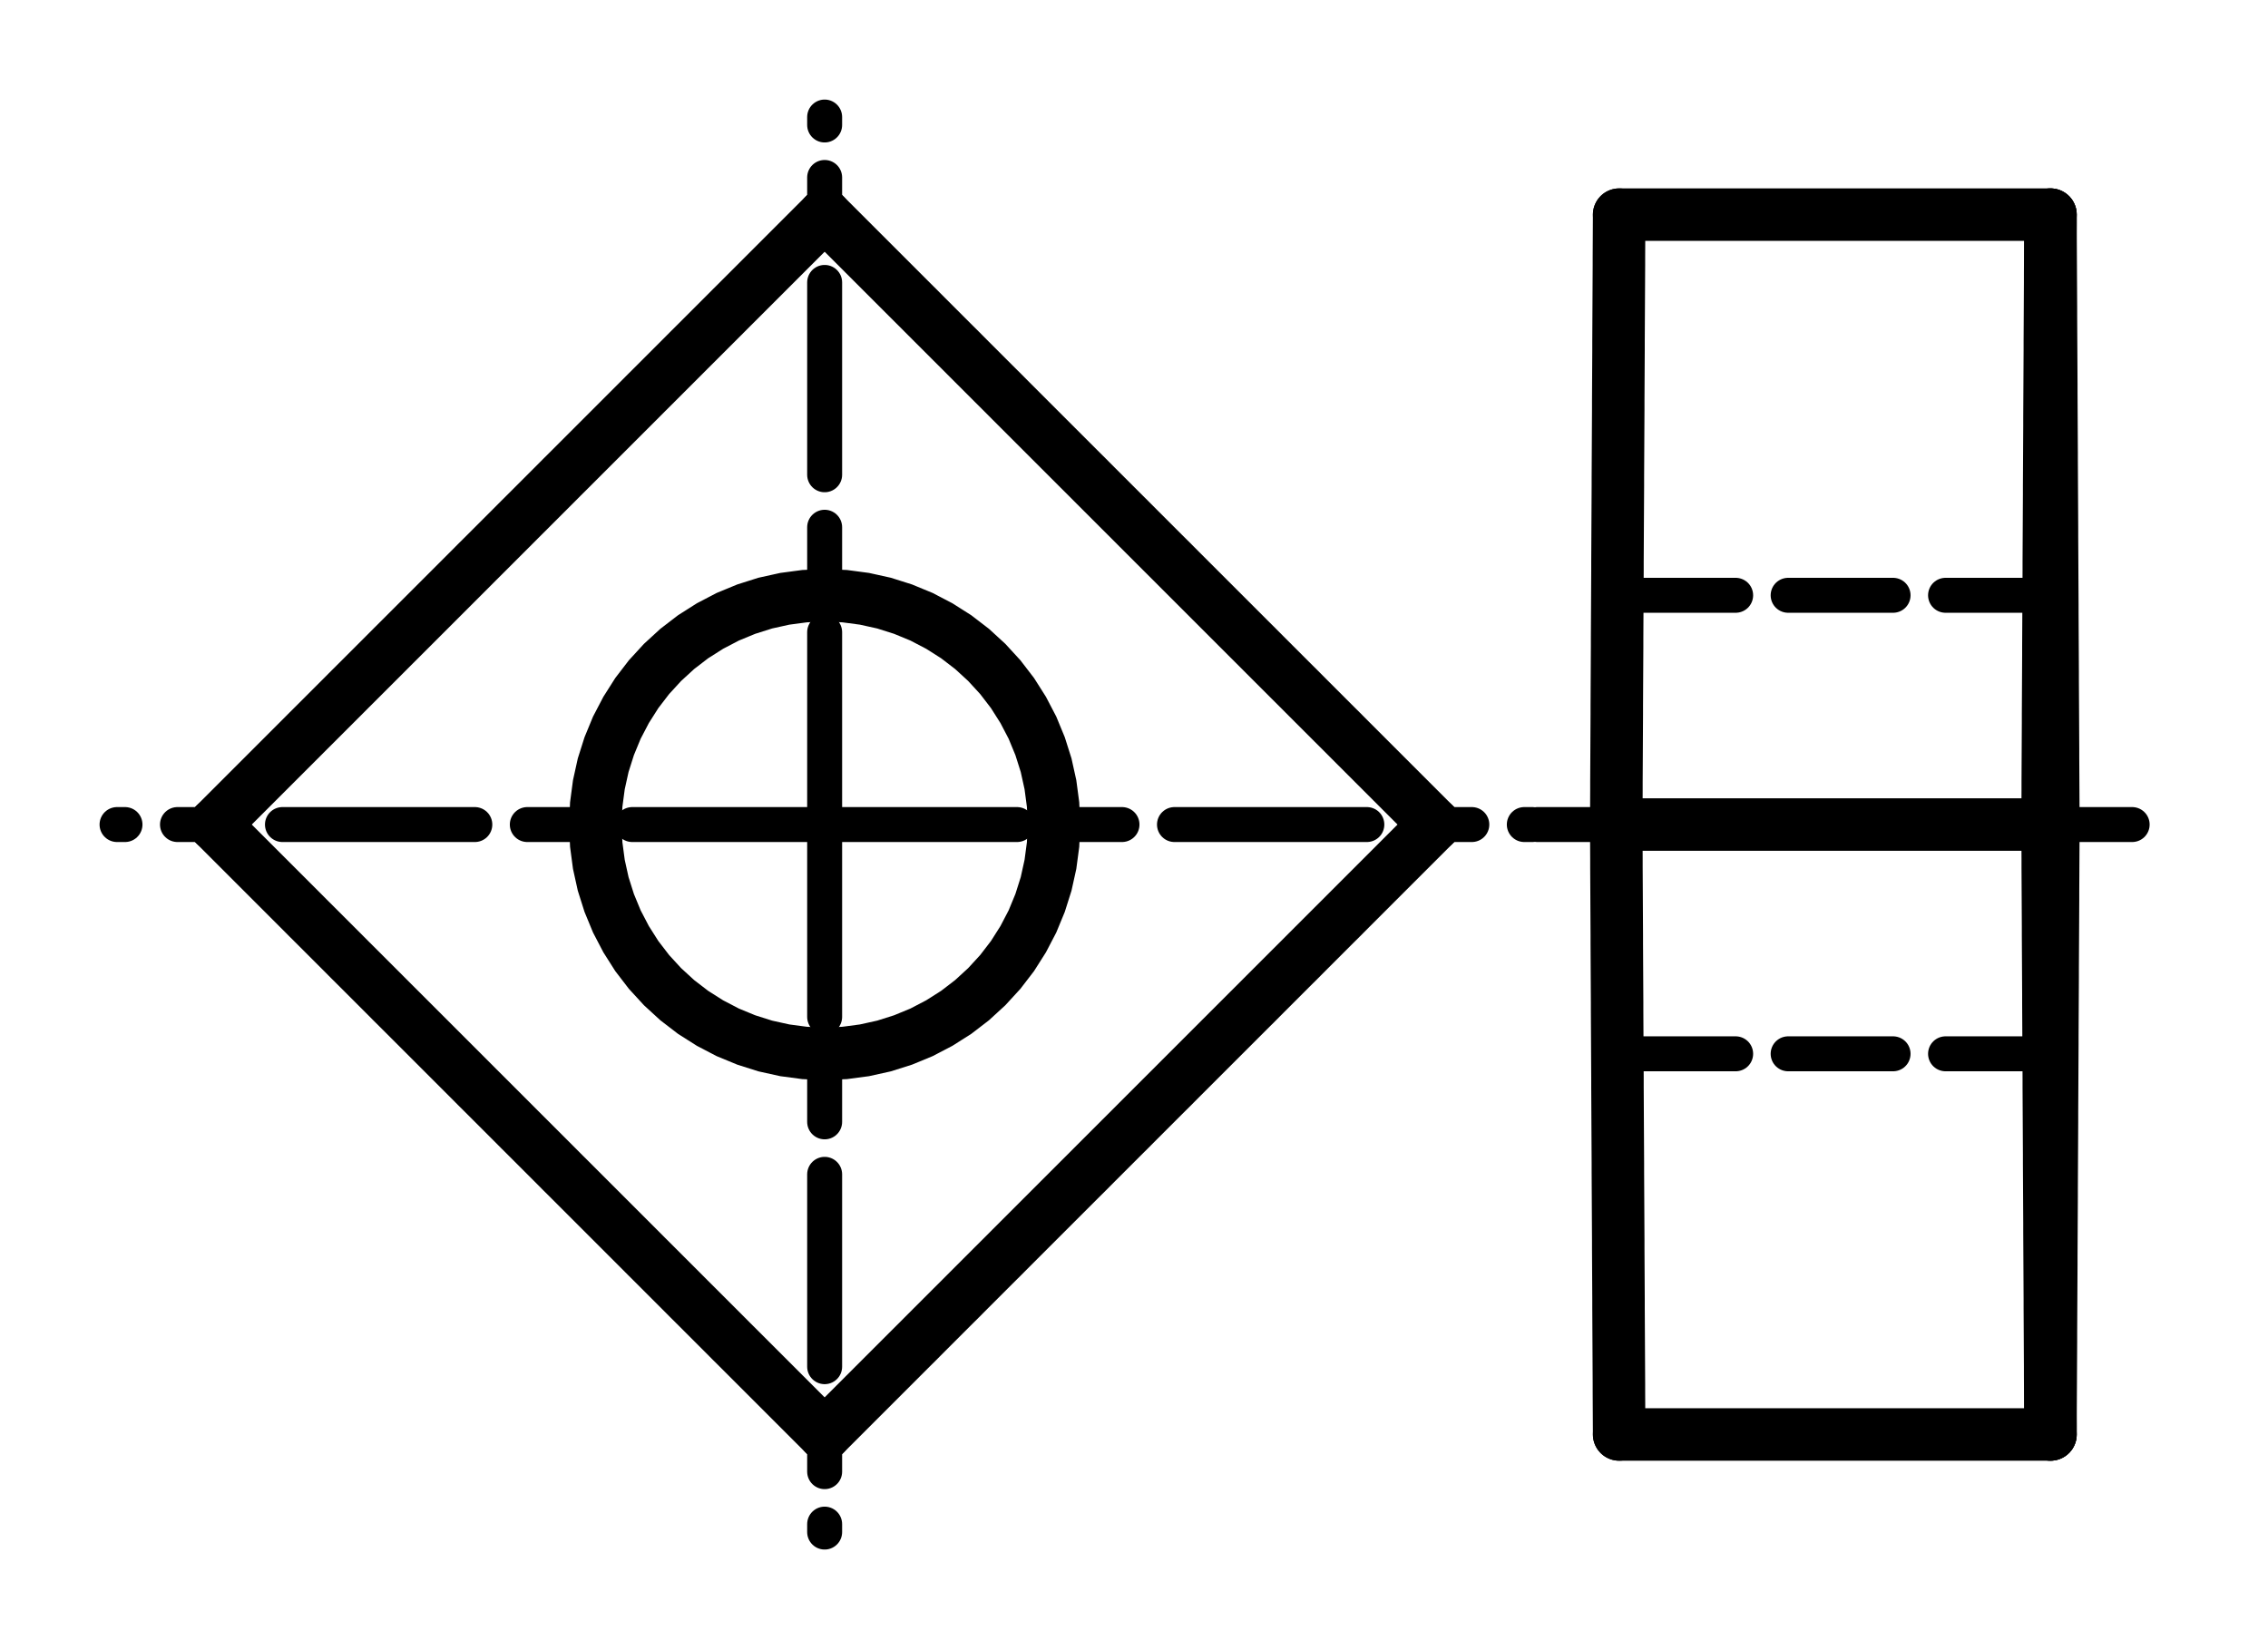
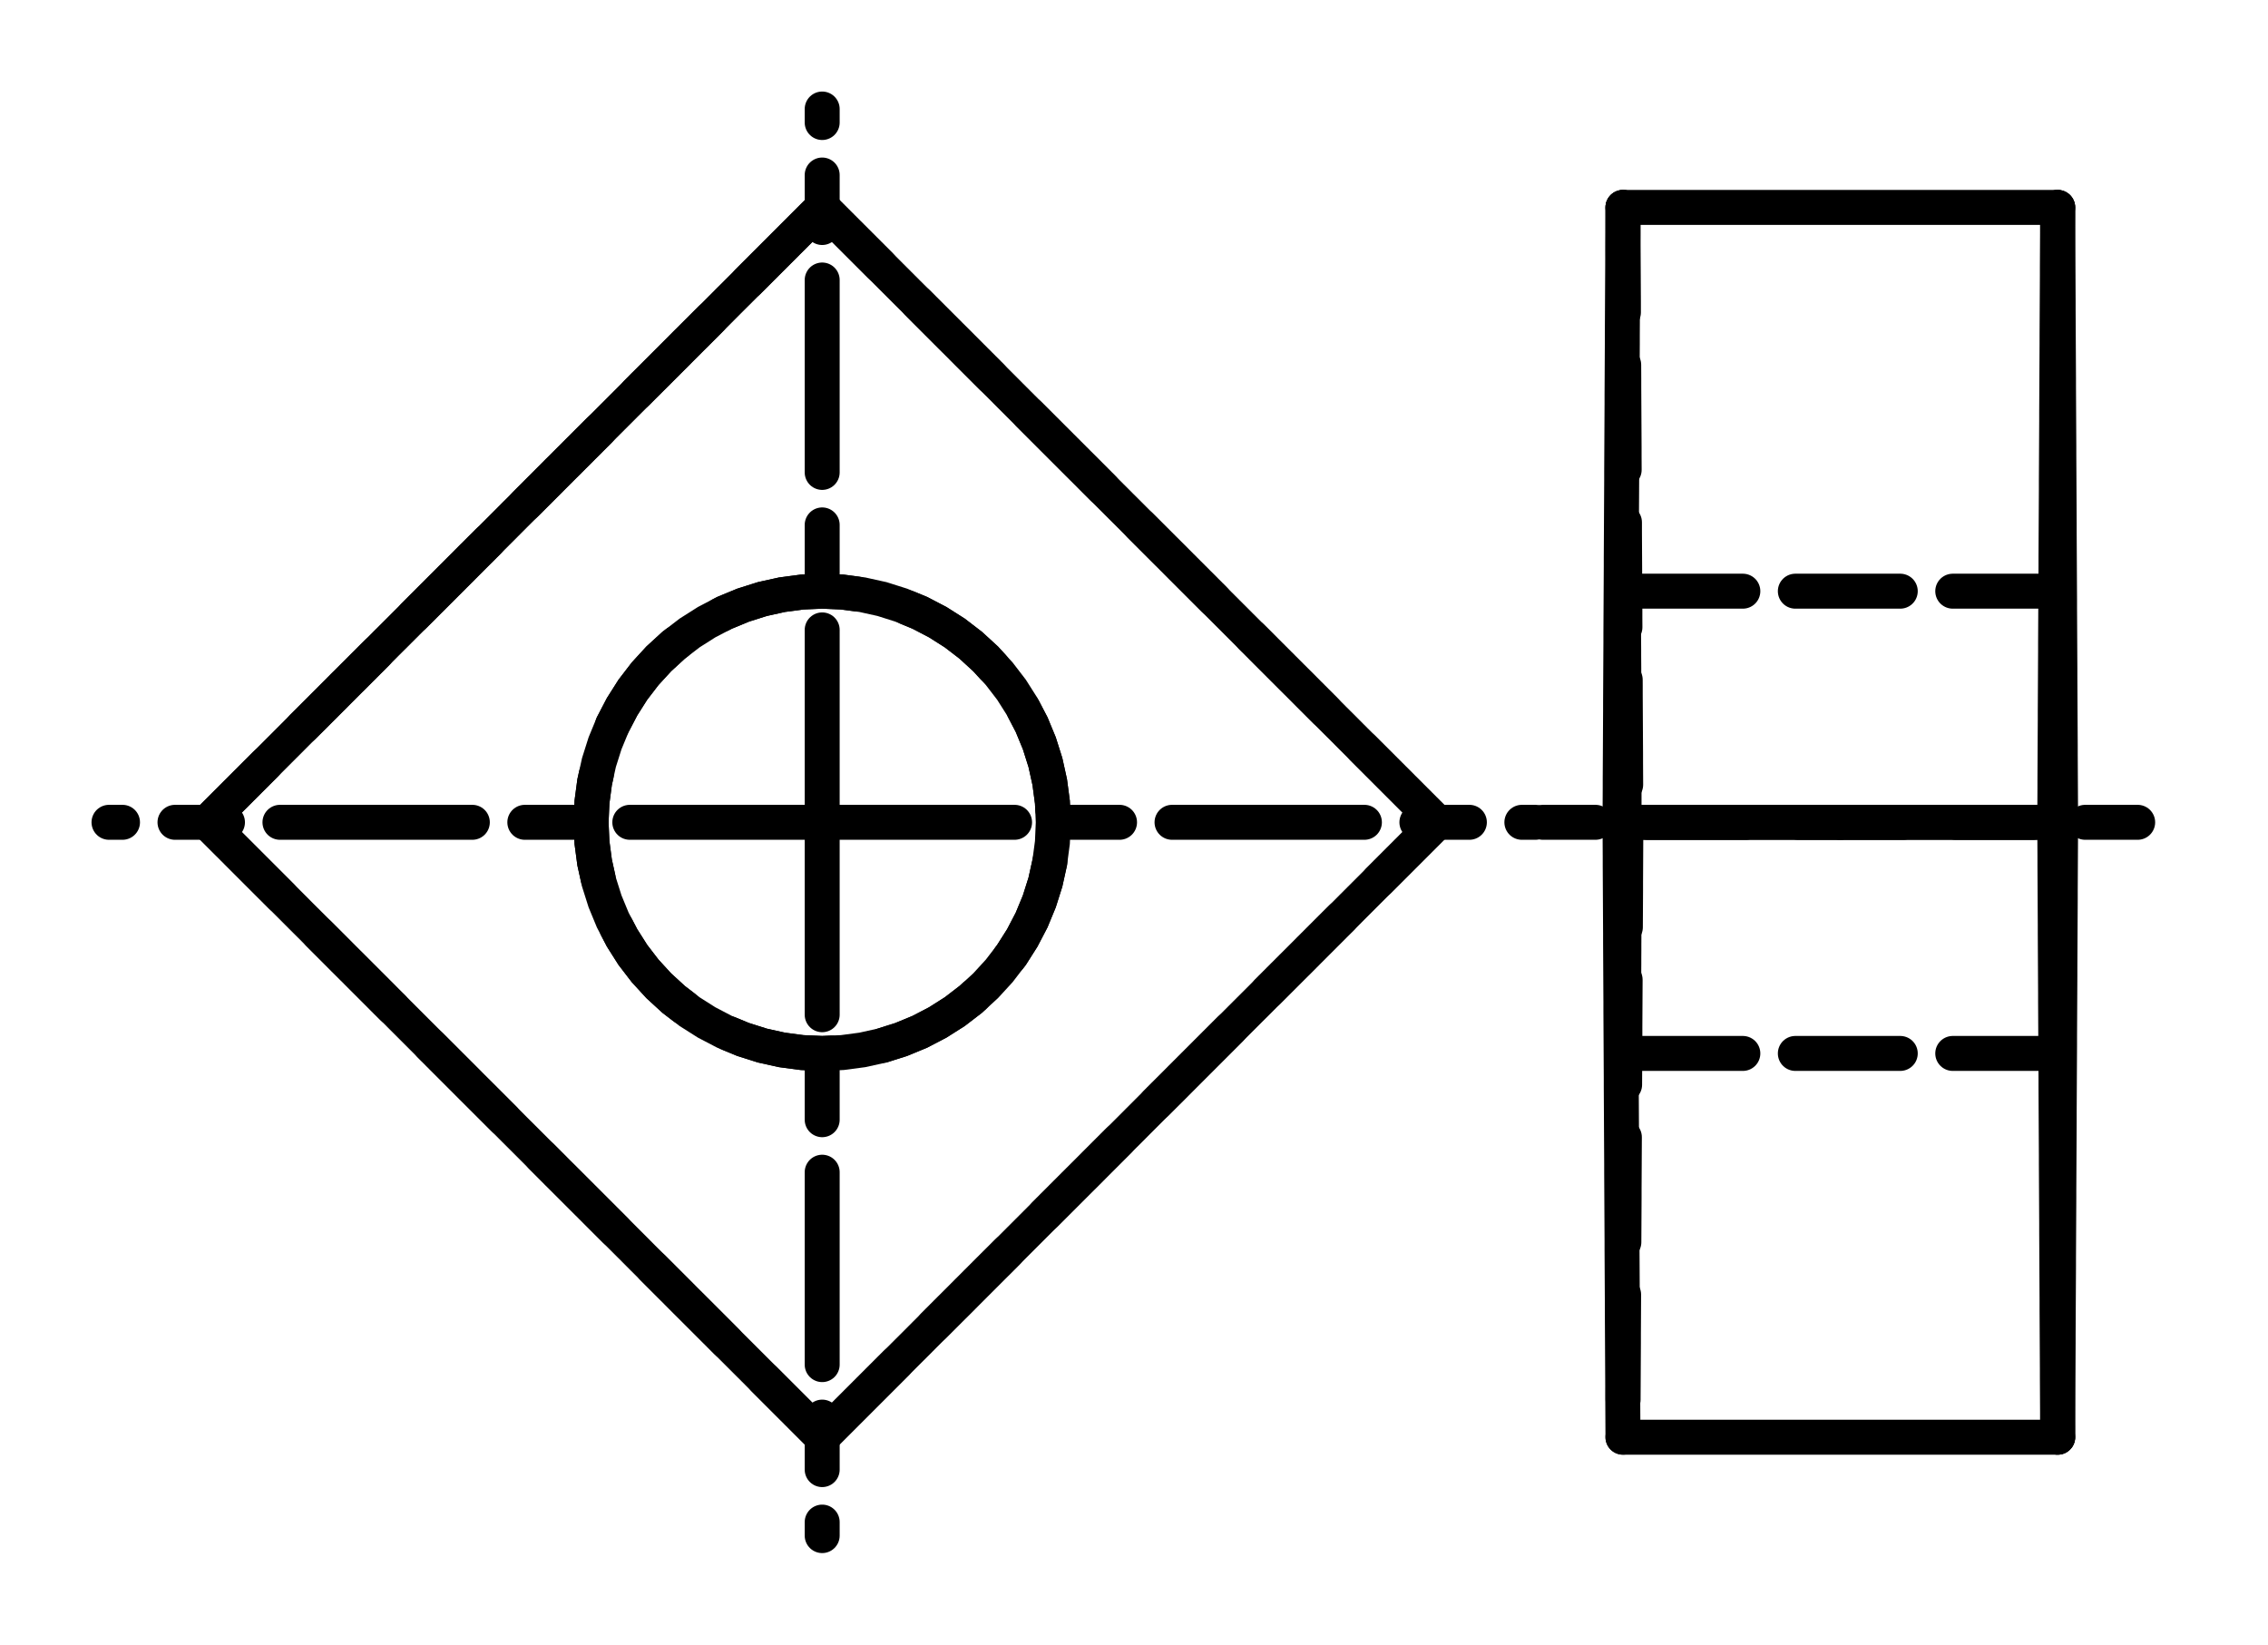
- <svg xmlns="http://www.w3.org/2000/svg" width="49.953mm" height="36.326mm" viewBox="-18.163 -18.163 49.953 36.326" version="1.1">
+ <svg xmlns="http://www.w3.org/2000/svg" width="49.562mm" height="35.934mm" viewBox="-17.967 -17.967 49.562 35.934" version="1.1">
  <g transform="scale(1,-1)" stroke-linecap="round">
-     <g fill="none" stroke="rgb(0,0,0)" stroke-width="1.156" id="Visible">
+     <g fill="none" stroke="rgb(0,0,0)" stroke-width="0.764" id="Visible">
      <path d="M 0.0,13.435 L -0.187,13.248 L -0.373,13.062 L -0.56,12.875 L -0.746,12.689 L -0.933,12.502 L -1.12,12.315 L -1.306,12.129 L -1.493,11.942 L -1.679,11.756 L -1.866,11.569 L -2.053,11.383 L -2.239,11.196 L -2.426,11.009 L -2.612,10.823 L -2.799,10.636 L -2.986,10.45 L -3.172,10.263 L -3.359,10.076 L -3.545,9.89 L -3.732,9.703 L -3.919,9.517 L -4.105,9.33 L -4.292,9.143 L -4.478,8.957 L -4.665,8.77 L -4.851,8.584 L -5.038,8.397 L -5.225,8.21 L -5.411,8.024 L -5.598,7.837 L -5.785,7.651 L -5.971,7.464 L -6.158,7.277 L -6.344,7.091 L -6.531,6.904 L -6.718,6.718 L -6.904,6.531 L -7.091,6.344 L -7.277,6.158 L -7.464,5.971 L -7.651,5.785 L -7.837,5.598 L -8.024,5.411 L -8.21,5.225 L -8.397,5.038 L -8.584,4.851 L -8.77,4.665 L -8.957,4.478 L -9.143,4.292 L -9.33,4.105 L -9.517,3.919 L -9.703,3.732 L -9.89,3.545 L -10.076,3.359 L -10.263,3.172 L -10.45,2.986 L -10.636,2.799 L -10.823,2.612 L -11.009,2.426 L -11.196,2.239 L -11.383,2.053 L -11.569,1.866 L -11.756,1.679 L -11.942,1.493 L -12.129,1.306 L -12.315,1.12 L -12.502,0.933 L -12.689,0.746 L -12.875,0.56 L -13.062,0.373 L -13.248,0.187 L -13.435,-0.0" />
      <path d="M 13.435,0.0 L 13.248,0.187 L 13.062,0.373 L 12.875,0.56 L 12.689,0.746 L 12.502,0.933 L 12.315,1.12 L 12.129,1.306 L 11.942,1.493 L 11.756,1.679 L 11.569,1.866 L 11.383,2.053 L 11.196,2.239 L 11.009,2.426 L 10.823,2.612 L 10.636,2.799 L 10.45,2.986 L 10.263,3.172 L 10.076,3.359 L 9.89,3.545 L 9.703,3.732 L 9.517,3.919 L 9.33,4.105 L 9.143,4.292 L 8.957,4.478 L 8.77,4.665 L 8.584,4.851 L 8.397,5.038 L 8.21,5.225 L 8.024,5.411 L 7.837,5.598 L 7.651,5.785 L 7.464,5.971 L 7.277,6.158 L 7.091,6.344 L 6.904,6.531 L 6.718,6.718 L 6.531,6.904 L 6.344,7.091 L 6.158,7.277 L 5.971,7.464 L 5.785,7.651 L 5.598,7.837 L 5.411,8.024 L 5.225,8.21 L 5.038,8.397 L 4.851,8.584 L 4.665,8.77 L 4.478,8.957 L 4.292,9.143 L 4.105,9.33 L 3.919,9.517 L 3.732,9.703 L 3.545,9.89 L 3.359,10.076 L 3.172,10.263 L 2.986,10.45 L 2.799,10.636 L 2.612,10.823 L 2.426,11.009 L 2.239,11.196 L 2.053,11.383 L 1.866,11.569 L 1.679,11.756 L 1.493,11.942 L 1.306,12.129 L 1.12,12.315 L 0.933,12.502 L 0.746,12.689 L 0.56,12.875 L 0.373,13.062 L 0.187,13.248 L -0.0,13.435" />
      <path d="M -13.435,0.0 L -13.248,-0.187 L -13.062,-0.373 L -12.875,-0.56 L -12.689,-0.746 L -12.502,-0.933 L -12.315,-1.12 L -12.129,-1.306 L -11.942,-1.493 L -11.756,-1.679 L -11.569,-1.866 L -11.383,-2.053 L -11.196,-2.239 L -11.009,-2.426 L -10.823,-2.612 L -10.636,-2.799 L -10.45,-2.986 L -10.263,-3.172 L -10.076,-3.359 L -9.89,-3.545 L -9.703,-3.732 L -9.517,-3.919 L -9.33,-4.105 L -9.143,-4.292 L -8.957,-4.478 L -8.77,-4.665 L -8.584,-4.851 L -8.397,-5.038 L -8.21,-5.225 L -8.024,-5.411 L -7.837,-5.598 L -7.651,-5.785 L -7.464,-5.971 L -7.277,-6.158 L -7.091,-6.344 L -6.904,-6.531 L -6.718,-6.718 L -6.531,-6.904 L -6.344,-7.091 L -6.158,-7.277 L -5.971,-7.464 L -5.785,-7.651 L -5.598,-7.837 L -5.411,-8.024 L -5.225,-8.21 L -5.038,-8.397 L -4.851,-8.584 L -4.665,-8.77 L -4.478,-8.957 L -4.292,-9.143 L -4.105,-9.33 L -3.919,-9.517 L -3.732,-9.703 L -3.545,-9.89 L -3.359,-10.076 L -3.172,-10.263 L -2.986,-10.45 L -2.799,-10.636 L -2.612,-10.823 L -2.426,-11.009 L -2.239,-11.196 L -2.053,-11.383 L -1.866,-11.569 L -1.679,-11.756 L -1.493,-11.942 L -1.306,-12.129 L -1.12,-12.315 L -0.933,-12.502 L -0.746,-12.689 L -0.56,-12.875 L -0.373,-13.062 L -0.187,-13.248 L 0.0,-13.435" />
      <path d="M 0.0,-13.435 L 0.187,-13.248 L 0.373,-13.062 L 0.56,-12.875 L 0.746,-12.689 L 0.933,-12.502 L 1.12,-12.315 L 1.306,-12.129 L 1.493,-11.942 L 1.679,-11.756 L 1.866,-11.569 L 2.053,-11.383 L 2.239,-11.196 L 2.426,-11.009 L 2.612,-10.823 L 2.799,-10.636 L 2.986,-10.45 L 3.172,-10.263 L 3.359,-10.076 L 3.545,-9.89 L 3.732,-9.703 L 3.919,-9.517 L 4.105,-9.33 L 4.292,-9.143 L 4.478,-8.957 L 4.665,-8.77 L 4.851,-8.584 L 5.038,-8.397 L 5.225,-8.21 L 5.411,-8.024 L 5.598,-7.837 L 5.785,-7.651 L 5.971,-7.464 L 6.158,-7.277 L 6.344,-7.091 L 6.531,-6.904 L 6.718,-6.718 L 6.904,-6.531 L 7.091,-6.344 L 7.277,-6.158 L 7.464,-5.971 L 7.651,-5.785 L 7.837,-5.598 L 8.024,-5.411 L 8.21,-5.225 L 8.397,-5.038 L 8.584,-4.851 L 8.77,-4.665 L 8.957,-4.478 L 9.143,-4.292 L 9.33,-4.105 L 9.517,-3.919 L 9.703,-3.732 L 9.89,-3.545 L 10.076,-3.359 L 10.263,-3.172 L 10.45,-2.986 L 10.636,-2.799 L 10.823,-2.612 L 11.009,-2.426 L 11.196,-2.239 L 11.383,-2.053 L 11.569,-1.866 L 11.756,-1.679 L 11.942,-1.493 L 12.129,-1.306 L 12.315,-1.12 L 12.502,-0.933 L 12.689,-0.746 L 12.875,-0.56 L 13.062,-0.373 L 13.248,-0.187 L 13.435,0.0" />
      <path d="M 0.0,5.05 L -0.44,5.031 L -0.877,4.973 L -1.307,4.878 L -1.727,4.745 L -2.134,4.577 L -2.525,4.373 L -2.897,4.137 L -3.246,3.869 L -3.571,3.571 L -3.869,3.246 L -4.137,2.897 L -4.373,2.525 L -4.577,2.134 L -4.745,1.727 L -4.878,1.307 L -4.973,0.877 L -5.031,0.44 L -5.05,-0.0 L -5.031,-0.44 L -4.973,-0.877 L -4.878,-1.307 L -4.745,-1.727 L -4.577,-2.134 L -4.373,-2.525 L -4.137,-2.897 L -3.869,-3.246 L -3.571,-3.571 L -3.246,-3.869 L -2.897,-4.137 L -2.525,-4.373 L -2.134,-4.577 L -1.727,-4.745 L -1.307,-4.878 L -0.877,-4.973 L -0.44,-5.031 L 0.0,-5.05 L 0.44,-5.031 L 0.877,-4.973 L 1.307,-4.878 L 1.727,-4.745 L 2.134,-4.577 L 2.525,-4.373 L 2.897,-4.137 L 3.246,-3.869 L 3.571,-3.571 L 3.869,-3.246 L 4.137,-2.897 L 4.373,-2.525 L 4.577,-2.134 L 4.745,-1.727 L 4.878,-1.307 L 4.973,-0.877 L 5.031,-0.44 L 5.05,0.0 L 5.031,0.44 L 4.973,0.877 L 4.878,1.307 L 4.745,1.727 L 4.577,2.134 L 4.373,2.525 L 4.137,2.897 L 3.869,3.246 L 3.571,3.571 L 3.246,3.869 L 2.897,4.137 L 2.525,4.373 L 2.134,4.577 L 1.727,4.745 L 1.307,4.878 L 0.877,4.973 L 0.44,5.031 L -0.0,5.05" />
      <path d="M 26.999,13.435 L 26.867,13.435 L 26.735,13.435 L 26.603,13.435 L 26.471,13.435 L 26.339,13.435 L 26.207,13.435 L 26.075,13.435 L 25.943,13.435 L 25.811,13.435 L 25.679,13.435 L 25.547,13.435 L 25.415,13.435 L 25.284,13.435 L 25.151,13.435 L 25.02,13.435 L 24.888,13.435 L 24.756,13.435 L 24.624,13.435 L 24.492,13.435 L 24.36,13.435 L 24.228,13.435 L 24.096,13.435 L 23.964,13.435 L 23.832,13.435 L 23.7,13.435 L 23.568,13.435 L 23.436,13.435 L 23.304,13.435 L 23.172,13.435 L 23.04,13.435 L 22.909,13.435 L 22.777,13.435 L 22.645,13.435 L 22.513,13.435 L 22.381,13.435 L 22.249,13.435 L 22.117,13.435 L 21.985,13.435 L 21.853,13.435 L 21.721,13.435 L 21.589,13.435 L 21.457,13.435 L 21.325,13.435 L 21.193,13.435 L 21.061,13.435 L 20.929,13.435 L 20.797,13.435 L 20.666,13.435 L 20.534,13.435 L 20.402,13.435 L 20.27,13.435 L 20.138,13.435 L 20.006,13.435 L 19.874,13.435 L 19.742,13.435 L 19.61,13.435 L 19.478,13.435 L 19.346,13.435 L 19.214,13.435 L 19.082,13.435 L 18.95,13.435 L 18.818,13.435 L 18.686,13.435 L 18.554,13.435 L 18.422,13.435 L 18.291,13.435 L 18.159,13.435 L 18.027,13.435 L 17.895,13.435 L 17.763,13.435 L 17.631,13.435 L 17.499,13.435" />
      <path d="M 26.999,13.435 L 27,13.248 L 27,13.062 L 27.001,12.875 L 27.002,12.689 L 27.003,12.502 L 27.004,12.315 L 27.005,12.129 L 27.006,11.942 L 27.007,11.756 L 27.008,11.569 L 27.009,11.383 L 27.009,11.196 L 27.01,11.009 L 27.011,10.823 L 27.012,10.636 L 27.013,10.45 L 27.014,10.263 L 27.015,10.076 L 27.016,9.89 L 27.017,9.703 L 27.017,9.517 L 27.018,9.33 L 27.019,9.143 L 27.02,8.957 L 27.021,8.77 L 27.022,8.584 L 27.023,8.397 L 27.024,8.21 L 27.024,8.024 L 27.025,7.837 L 27.026,7.651 L 27.027,7.464 L 27.028,7.277 L 27.029,7.091 L 27.03,6.904 L 27.031,6.718 L 27.032,6.531 L 27.032,6.344 L 27.033,6.158 L 27.034,5.971 L 27.035,5.785 L 27.036,5.598 L 27.037,5.411 L 27.038,5.225 L 27.039,5.038 L 27.04,4.851 L 27.04,4.665 L 27.041,4.478 L 27.042,4.292 L 27.043,4.105 L 27.044,3.919 L 27.045,3.732 L 27.046,3.545 L 27.047,3.359 L 27.047,3.172 L 27.048,2.986 L 27.049,2.799 L 27.05,2.612 L 27.051,2.426 L 27.052,2.239 L 27.053,2.053 L 27.054,1.866 L 27.055,1.679 L 27.055,1.493 L 27.056,1.306 L 27.057,1.12 L 27.058,0.933 L 27.059,0.746 L 27.06,0.56 L 27.061,0.373 L 27.062,0.187 L 27.063,0.0" />
      <path d="M 26.935,0.0 L 26.803,0.0 L 26.671,0.0 L 26.539,0.0 L 26.407,0.0 L 26.275,0.0 L 26.143,0.0 L 26.011,0.0 L 25.879,0.0 L 25.747,0.0 L 25.616,0.0 L 25.483,0.0 L 25.352,0.0 L 25.22,0.0 L 25.088,0.0 L 24.956,0.0 L 24.824,0.0 L 24.692,0.0 L 24.56,0.0 L 24.428,0.0 L 24.296,0.0 L 24.164,0.0 L 24.032,0.0 L 23.9,0.0 L 23.768,0.0 L 23.636,0.0 L 23.504,0.0 L 23.372,0.0 L 23.241,0.0 L 23.109,0.0 L 22.977,0.0 L 22.845,0.0 L 22.713,0.0 L 22.581,0.0 L 22.449,0.0 L 22.317,0.0 L 22.185,0.0 L 22.053,0.0 L 21.921,0.0 L 21.789,0.0 L 21.657,0.0 L 21.525,0.0 L 21.393,0.0 L 21.261,0.0 L 21.129,0.0 L 20.997,0.0 L 20.866,0.0 L 20.734,0.0 L 20.602,0.0 L 20.47,0.0 L 20.338,0.0 L 20.206,0.0 L 20.074,0.0 L 19.942,0.0 L 19.81,0.0 L 19.678,0.0 L 19.546,0.0 L 19.414,0.0 L 19.282,0.0 L 19.15,0.0 L 19.018,0.0 L 18.886,0.0 L 18.755,0.0 L 18.622,0.0 L 18.491,0.0 L 18.359,0.0 L 18.227,0.0 L 18.095,0.0 L 17.963,0.0 L 17.831,0.0 L 17.699,0.0 L 17.567,0.0 L 17.435,0.0" />
      <path d="M 26.935,0.0 L 26.936,0.187 L 26.937,0.373 L 26.938,0.56 L 26.939,0.746 L 26.939,0.933 L 26.94,1.12 L 26.941,1.306 L 26.942,1.493 L 26.943,1.679 L 26.944,1.866 L 26.945,2.053 L 26.946,2.239 L 26.946,2.426 L 26.947,2.612 L 26.948,2.799 L 26.949,2.986 L 26.95,3.172 L 26.951,3.359 L 26.952,3.545 L 26.953,3.732 L 26.953,3.919 L 26.954,4.105 L 26.955,4.292 L 26.956,4.478 L 26.957,4.665 L 26.958,4.851 L 26.959,5.038 L 26.96,5.225 L 26.961,5.411 L 26.962,5.598 L 26.962,5.785 L 26.963,5.971 L 26.964,6.158 L 26.965,6.344 L 26.966,6.531 L 26.967,6.718 L 26.968,6.904 L 26.969,7.091 L 26.97,7.277 L 26.97,7.464 L 26.971,7.651 L 26.972,7.837 L 26.973,8.024 L 26.974,8.21 L 26.975,8.397 L 26.976,8.584 L 26.977,8.77 L 26.977,8.957 L 26.978,9.143 L 26.979,9.33 L 26.98,9.517 L 26.981,9.703 L 26.982,9.89 L 26.983,10.076 L 26.984,10.263 L 26.985,10.45 L 26.985,10.636 L 26.986,10.823 L 26.987,11.009 L 26.988,11.196 L 26.989,11.383 L 26.99,11.569 L 26.991,11.756 L 26.992,11.942 L 26.992,12.129 L 26.993,12.315 L 26.994,12.502 L 26.995,12.689 L 26.996,12.875 L 26.997,13.062 L 26.998,13.248 L 26.999,13.435" />
      <path d="M 17.435,0.0 L 17.436,0.187 L 17.437,0.373 L 17.438,0.56 L 17.439,0.746 L 17.439,0.933 L 17.44,1.12 L 17.441,1.306 L 17.442,1.493 L 17.443,1.679 L 17.444,1.866 L 17.445,2.053 L 17.446,2.239 L 17.447,2.426 L 17.447,2.612 L 17.448,2.799 L 17.449,2.986 L 17.45,3.172 L 17.451,3.359 L 17.452,3.545 L 17.453,3.732 L 17.454,3.919 L 17.454,4.105 L 17.455,4.292 L 17.456,4.478 L 17.457,4.665 L 17.458,4.851 L 17.459,5.038 L 17.46,5.225 L 17.461,5.411 L 17.462,5.598 L 17.462,5.785 L 17.463,5.971 L 17.464,6.158 L 17.465,6.344 L 17.466,6.531 L 17.467,6.718 L 17.468,6.904 L 17.469,7.091 L 17.47,7.277 L 17.471,7.464 L 17.471,7.651 L 17.472,7.837 L 17.473,8.024 L 17.474,8.21 L 17.475,8.397 L 17.476,8.584 L 17.477,8.77 L 17.478,8.957 L 17.479,9.143 L 17.479,9.33 L 17.48,9.517 L 17.481,9.703 L 17.482,9.89 L 17.483,10.076 L 17.484,10.263 L 17.485,10.45 L 17.485,10.636 L 17.486,10.823 L 17.487,11.009 L 17.488,11.196 L 17.489,11.383 L 17.49,11.569 L 17.491,11.756 L 17.492,11.942 L 17.493,12.129 L 17.494,12.315 L 17.494,12.502 L 17.495,12.689 L 17.496,12.875 L 17.497,13.062 L 17.498,13.248 L 17.499,13.435" />
      <path d="M 26.999,-13.435 L 26.867,-13.435 L 26.735,-13.435 L 26.603,-13.435 L 26.471,-13.435 L 26.339,-13.435 L 26.207,-13.435 L 26.075,-13.435 L 25.943,-13.435 L 25.811,-13.435 L 25.679,-13.435 L 25.547,-13.435 L 25.415,-13.435 L 25.284,-13.435 L 25.151,-13.435 L 25.02,-13.435 L 24.888,-13.435 L 24.756,-13.435 L 24.624,-13.435 L 24.492,-13.435 L 24.36,-13.435 L 24.228,-13.435 L 24.096,-13.435 L 23.964,-13.435 L 23.832,-13.435 L 23.7,-13.435 L 23.568,-13.435 L 23.436,-13.435 L 23.304,-13.435 L 23.172,-13.435 L 23.04,-13.435 L 22.909,-13.435 L 22.777,-13.435 L 22.645,-13.435 L 22.513,-13.435 L 22.381,-13.435 L 22.249,-13.435 L 22.117,-13.435 L 21.985,-13.435 L 21.853,-13.435 L 21.721,-13.435 L 21.589,-13.435 L 21.457,-13.435 L 21.325,-13.435 L 21.193,-13.435 L 21.061,-13.435 L 20.929,-13.435 L 20.797,-13.435 L 20.666,-13.435 L 20.534,-13.435 L 20.402,-13.435 L 20.27,-13.435 L 20.138,-13.435 L 20.006,-13.435 L 19.874,-13.435 L 19.742,-13.435 L 19.61,-13.435 L 19.478,-13.435 L 19.346,-13.435 L 19.214,-13.435 L 19.082,-13.435 L 18.95,-13.435 L 18.818,-13.435 L 18.686,-13.435 L 18.554,-13.435 L 18.422,-13.435 L 18.291,-13.435 L 18.159,-13.435 L 18.027,-13.435 L 17.895,-13.435 L 17.763,-13.435 L 17.631,-13.435 L 17.499,-13.435" />
      <path d="M 27.063,0.0 L 27.062,-0.187 L 27.061,-0.373 L 27.06,-0.56 L 27.059,-0.746 L 27.058,-0.933 L 27.057,-1.12 L 27.056,-1.306 L 27.055,-1.493 L 27.055,-1.679 L 27.054,-1.866 L 27.053,-2.053 L 27.052,-2.239 L 27.051,-2.426 L 27.05,-2.612 L 27.049,-2.799 L 27.048,-2.986 L 27.047,-3.172 L 27.047,-3.359 L 27.046,-3.545 L 27.045,-3.732 L 27.044,-3.919 L 27.043,-4.105 L 27.042,-4.292 L 27.041,-4.478 L 27.04,-4.665 L 27.04,-4.851 L 27.039,-5.038 L 27.038,-5.225 L 27.037,-5.411 L 27.036,-5.598 L 27.035,-5.785 L 27.034,-5.971 L 27.033,-6.158 L 27.032,-6.344 L 27.032,-6.531 L 27.031,-6.718 L 27.03,-6.904 L 27.029,-7.091 L 27.028,-7.277 L 27.027,-7.464 L 27.026,-7.651 L 27.025,-7.837 L 27.024,-8.024 L 27.024,-8.21 L 27.023,-8.397 L 27.022,-8.584 L 27.021,-8.77 L 27.02,-8.957 L 27.019,-9.143 L 27.018,-9.33 L 27.017,-9.517 L 27.017,-9.703 L 27.016,-9.89 L 27.015,-10.076 L 27.014,-10.263 L 27.013,-10.45 L 27.012,-10.636 L 27.011,-10.823 L 27.01,-11.009 L 27.009,-11.196 L 27.009,-11.383 L 27.008,-11.569 L 27.007,-11.756 L 27.006,-11.942 L 27.005,-12.129 L 27.004,-12.315 L 27.003,-12.502 L 27.002,-12.689 L 27.001,-12.875 L 27,-13.062 L 27,-13.248 L 26.999,-13.435" />
      <path d="M 26.999,-13.435 L 26.998,-13.248 L 26.997,-13.062 L 26.996,-12.875 L 26.995,-12.689 L 26.994,-12.502 L 26.993,-12.315 L 26.992,-12.129 L 26.992,-11.942 L 26.991,-11.756 L 26.99,-11.569 L 26.989,-11.383 L 26.988,-11.196 L 26.987,-11.009 L 26.986,-10.823 L 26.985,-10.636 L 26.985,-10.45 L 26.984,-10.263 L 26.983,-10.076 L 26.982,-9.89 L 26.981,-9.703 L 26.98,-9.517 L 26.979,-9.33 L 26.978,-9.143 L 26.977,-8.957 L 26.977,-8.77 L 26.976,-8.584 L 26.975,-8.397 L 26.974,-8.21 L 26.973,-8.024 L 26.972,-7.837 L 26.971,-7.651 L 26.97,-7.464 L 26.97,-7.277 L 26.969,-7.091 L 26.968,-6.904 L 26.967,-6.718 L 26.966,-6.531 L 26.965,-6.344 L 26.964,-6.158 L 26.963,-5.971 L 26.962,-5.785 L 26.962,-5.598 L 26.961,-5.411 L 26.96,-5.225 L 26.959,-5.038 L 26.958,-4.851 L 26.957,-4.665 L 26.956,-4.478 L 26.955,-4.292 L 26.954,-4.105 L 26.953,-3.919 L 26.953,-3.732 L 26.952,-3.545 L 26.951,-3.359 L 26.95,-3.172 L 26.949,-2.986 L 26.948,-2.799 L 26.947,-2.612 L 26.946,-2.426 L 26.946,-2.239 L 26.945,-2.053 L 26.944,-1.866 L 26.943,-1.679 L 26.942,-1.493 L 26.941,-1.306 L 26.94,-1.12 L 26.939,-0.933 L 26.939,-0.746 L 26.938,-0.56 L 26.937,-0.373 L 26.936,-0.187 L 26.935,-0.0" />
      <path d="M 26.999,5.05 L 27.004,4.91 L 27.007,4.77 L 27.008,4.63 L 27.01,4.489 L 27.011,4.349 L 27.012,4.209 L 27.013,4.068 L 27.014,3.928 L 27.015,3.788 L 27.015,3.647 L 27.016,3.507 L 27.017,3.367 L 27.017,3.227 L 27.018,3.086 L 27.018,2.946 L 27.019,2.806 L 27.019,2.666 L 27.02,2.525 L 27.02,2.385 L 27.02,2.245 L 27.02,2.104 L 27.021,1.964 L 27.021,1.824 L 27.021,1.683 L 27.022,1.543 L 27.022,1.403 L 27.022,1.263 L 27.022,1.122 L 27.022,0.982 L 27.022,0.842 L 27.023,0.702 L 27.023,0.561 L 27.023,0.421 L 27.023,0.281 L 27.023,0.14 L 27.023,0.0 L 27.023,-0.14 L 27.023,-0.281 L 27.023,-0.421 L 27.023,-0.561 L 27.023,-0.701 L 27.022,-0.842 L 27.022,-0.982 L 27.022,-1.122 L 27.022,-1.262 L 27.022,-1.403 L 27.022,-1.543 L 27.021,-1.683 L 27.021,-1.824 L 27.021,-1.964 L 27.02,-2.104 L 27.02,-2.244 L 27.02,-2.385 L 27.02,-2.525 L 27.019,-2.665 L 27.019,-2.806 L 27.018,-2.946 L 27.018,-3.086 L 27.017,-3.227 L 27.017,-3.367 L 27.016,-3.507 L 27.015,-3.647 L 27.015,-3.788 L 27.014,-3.928 L 27.013,-4.068 L 27.012,-4.208 L 27.011,-4.349 L 27.01,-4.489 L 27.008,-4.629 L 27.007,-4.77 L 27.004,-4.91 L 26.999,-5.05" />
      <path d="M 26.999,-5.05 L 26.993,-4.91 L 26.991,-4.77 L 26.989,-4.63 L 26.988,-4.489 L 26.986,-4.349 L 26.985,-4.209 L 26.985,-4.068 L 26.984,-3.928 L 26.983,-3.788 L 26.982,-3.647 L 26.982,-3.507 L 26.981,-3.367 L 26.98,-3.227 L 26.98,-3.086 L 26.979,-2.946 L 26.979,-2.806 L 26.978,-2.666 L 26.978,-2.525 L 26.978,-2.385 L 26.977,-2.245 L 26.977,-2.104 L 26.977,-1.964 L 26.976,-1.824 L 26.976,-1.683 L 26.976,-1.543 L 26.976,-1.403 L 26.976,-1.263 L 26.975,-1.122 L 26.975,-0.982 L 26.975,-0.842 L 26.975,-0.702 L 26.975,-0.561 L 26.975,-0.421 L 26.975,-0.281 L 26.975,-0.14 L 26.975,0.0 L 26.975,0.14 L 26.975,0.281 L 26.975,0.421 L 26.975,0.561 L 26.975,0.701 L 26.975,0.842 L 26.975,0.982 L 26.975,1.122 L 26.976,1.262 L 26.976,1.403 L 26.976,1.543 L 26.976,1.683 L 26.976,1.824 L 26.977,1.964 L 26.977,2.104 L 26.977,2.244 L 26.978,2.385 L 26.978,2.525 L 26.978,2.665 L 26.979,2.806 L 26.979,2.946 L 26.98,3.086 L 26.98,3.227 L 26.981,3.367 L 26.982,3.507 L 26.982,3.647 L 26.983,3.788 L 26.984,3.928 L 26.985,4.068 L 26.985,4.208 L 26.986,4.349 L 26.988,4.489 L 26.989,4.629 L 26.991,4.77 L 26.993,4.91 L 26.999,5.05" />
      <path d="M 17.499,-13.435 L 17.498,-13.248 L 17.497,-13.062 L 17.496,-12.875 L 17.495,-12.689 L 17.494,-12.502 L 17.494,-12.315 L 17.493,-12.129 L 17.492,-11.942 L 17.491,-11.756 L 17.49,-11.569 L 17.489,-11.383 L 17.488,-11.196 L 17.487,-11.009 L 17.486,-10.823 L 17.485,-10.636 L 17.485,-10.45 L 17.484,-10.263 L 17.483,-10.076 L 17.482,-9.89 L 17.481,-9.703 L 17.48,-9.517 L 17.479,-9.33 L 17.479,-9.143 L 17.478,-8.957 L 17.477,-8.77 L 17.476,-8.584 L 17.475,-8.397 L 17.474,-8.21 L 17.473,-8.024 L 17.472,-7.837 L 17.471,-7.651 L 17.471,-7.464 L 17.47,-7.277 L 17.469,-7.091 L 17.468,-6.904 L 17.467,-6.718 L 17.466,-6.531 L 17.465,-6.344 L 17.464,-6.158 L 17.463,-5.971 L 17.462,-5.785 L 17.462,-5.598 L 17.461,-5.411 L 17.46,-5.225 L 17.459,-5.038 L 17.458,-4.851 L 17.457,-4.665 L 17.456,-4.478 L 17.455,-4.292 L 17.454,-4.105 L 17.454,-3.919 L 17.453,-3.732 L 17.452,-3.545 L 17.451,-3.359 L 17.45,-3.172 L 17.449,-2.986 L 17.448,-2.799 L 17.447,-2.612 L 17.447,-2.426 L 17.446,-2.239 L 17.445,-2.053 L 17.444,-1.866 L 17.443,-1.679 L 17.442,-1.493 L 17.441,-1.306 L 17.44,-1.12 L 17.439,-0.933 L 17.439,-0.746 L 17.438,-0.56 L 17.437,-0.373 L 17.436,-0.187 L 17.435,-0.0" />
    </g>
-     <g fill="none" stroke="rgb(0,0,0)" stroke-width="0.77" id="Hidden" stroke-dasharray="2.311 1.156">
+     <g fill="none" stroke="rgb(0,0,0)" stroke-width="0.764" id="Hidden" stroke-dasharray="2.293 1.147">
      <path d="M 0.0,13.435 L -0.187,13.248 L -0.373,13.062 L -0.56,12.875 L -0.746,12.689 L -0.933,12.502 L -1.12,12.315 L -1.306,12.129 L -1.493,11.942 L -1.679,11.756 L -1.866,11.569 L -2.053,11.383 L -2.239,11.196 L -2.426,11.009 L -2.612,10.823 L -2.799,10.636 L -2.986,10.45 L -3.172,10.263 L -3.359,10.076 L -3.545,9.89 L -3.732,9.703 L -3.919,9.517 L -4.105,9.33 L -4.292,9.143 L -4.478,8.957 L -4.665,8.77 L -4.851,8.584 L -5.038,8.397 L -5.225,8.21 L -5.411,8.024 L -5.598,7.837 L -5.785,7.651 L -5.971,7.464 L -6.158,7.277 L -6.344,7.091 L -6.531,6.904 L -6.718,6.718 L -6.904,6.531 L -7.091,6.344 L -7.277,6.158 L -7.464,5.971 L -7.651,5.785 L -7.837,5.598 L -8.024,5.411 L -8.21,5.225 L -8.397,5.038 L -8.584,4.851 L -8.77,4.665 L -8.957,4.478 L -9.143,4.292 L -9.33,4.105 L -9.517,3.919 L -9.703,3.732 L -9.89,3.545 L -10.076,3.359 L -10.263,3.172 L -10.45,2.986 L -10.636,2.799 L -10.823,2.612 L -11.009,2.426 L -11.196,2.239 L -11.383,2.053 L -11.569,1.866 L -11.756,1.679 L -11.942,1.493 L -12.129,1.306 L -12.315,1.12 L -12.502,0.933 L -12.689,0.746 L -12.875,0.56 L -13.062,0.373 L -13.248,0.187 L -13.435,-0.0" />
      <path d="M 13.435,0.0 L 13.248,0.187 L 13.062,0.373 L 12.875,0.56 L 12.689,0.746 L 12.502,0.933 L 12.315,1.12 L 12.129,1.306 L 11.942,1.493 L 11.756,1.679 L 11.569,1.866 L 11.383,2.053 L 11.196,2.239 L 11.009,2.426 L 10.823,2.612 L 10.636,2.799 L 10.45,2.986 L 10.263,3.172 L 10.076,3.359 L 9.89,3.545 L 9.703,3.732 L 9.517,3.919 L 9.33,4.105 L 9.143,4.292 L 8.957,4.478 L 8.77,4.665 L 8.584,4.851 L 8.397,5.038 L 8.21,5.225 L 8.024,5.411 L 7.837,5.598 L 7.651,5.785 L 7.464,5.971 L 7.277,6.158 L 7.091,6.344 L 6.904,6.531 L 6.718,6.718 L 6.531,6.904 L 6.344,7.091 L 6.158,7.277 L 5.971,7.464 L 5.785,7.651 L 5.598,7.837 L 5.411,8.024 L 5.225,8.21 L 5.038,8.397 L 4.851,8.584 L 4.665,8.77 L 4.478,8.957 L 4.292,9.143 L 4.105,9.33 L 3.919,9.517 L 3.732,9.703 L 3.545,9.89 L 3.359,10.076 L 3.172,10.263 L 2.986,10.45 L 2.799,10.636 L 2.612,10.823 L 2.426,11.009 L 2.239,11.196 L 2.053,11.383 L 1.866,11.569 L 1.679,11.756 L 1.493,11.942 L 1.306,12.129 L 1.12,12.315 L 0.933,12.502 L 0.746,12.689 L 0.56,12.875 L 0.373,13.062 L 0.187,13.248 L -0.0,13.435" />
      <path d="M -13.435,0.0 L -13.248,-0.187 L -13.062,-0.373 L -12.875,-0.56 L -12.689,-0.746 L -12.502,-0.933 L -12.315,-1.12 L -12.129,-1.306 L -11.942,-1.493 L -11.756,-1.679 L -11.569,-1.866 L -11.383,-2.053 L -11.196,-2.239 L -11.009,-2.426 L -10.823,-2.612 L -10.636,-2.799 L -10.45,-2.986 L -10.263,-3.172 L -10.076,-3.359 L -9.89,-3.545 L -9.703,-3.732 L -9.517,-3.919 L -9.33,-4.105 L -9.143,-4.292 L -8.957,-4.478 L -8.77,-4.665 L -8.584,-4.851 L -8.397,-5.038 L -8.21,-5.225 L -8.024,-5.411 L -7.837,-5.598 L -7.651,-5.785 L -7.464,-5.971 L -7.277,-6.158 L -7.091,-6.344 L -6.904,-6.531 L -6.718,-6.718 L -6.531,-6.904 L -6.344,-7.091 L -6.158,-7.277 L -5.971,-7.464 L -5.785,-7.651 L -5.598,-7.837 L -5.411,-8.024 L -5.225,-8.21 L -5.038,-8.397 L -4.851,-8.584 L -4.665,-8.77 L -4.478,-8.957 L -4.292,-9.143 L -4.105,-9.33 L -3.919,-9.517 L -3.732,-9.703 L -3.545,-9.89 L -3.359,-10.076 L -3.172,-10.263 L -2.986,-10.45 L -2.799,-10.636 L -2.612,-10.823 L -2.426,-11.009 L -2.239,-11.196 L -2.053,-11.383 L -1.866,-11.569 L -1.679,-11.756 L -1.493,-11.942 L -1.306,-12.129 L -1.12,-12.315 L -0.933,-12.502 L -0.746,-12.689 L -0.56,-12.875 L -0.373,-13.062 L -0.187,-13.248 L 0.0,-13.435" />
      <path d="M 0.0,-13.435 L 0.187,-13.248 L 0.373,-13.062 L 0.56,-12.875 L 0.746,-12.689 L 0.933,-12.502 L 1.12,-12.315 L 1.306,-12.129 L 1.493,-11.942 L 1.679,-11.756 L 1.866,-11.569 L 2.053,-11.383 L 2.239,-11.196 L 2.426,-11.009 L 2.612,-10.823 L 2.799,-10.636 L 2.986,-10.45 L 3.172,-10.263 L 3.359,-10.076 L 3.545,-9.89 L 3.732,-9.703 L 3.919,-9.517 L 4.105,-9.33 L 4.292,-9.143 L 4.478,-8.957 L 4.665,-8.77 L 4.851,-8.584 L 5.038,-8.397 L 5.225,-8.21 L 5.411,-8.024 L 5.598,-7.837 L 5.785,-7.651 L 5.971,-7.464 L 6.158,-7.277 L 6.344,-7.091 L 6.531,-6.904 L 6.718,-6.718 L 6.904,-6.531 L 7.091,-6.344 L 7.277,-6.158 L 7.464,-5.971 L 7.651,-5.785 L 7.837,-5.598 L 8.024,-5.411 L 8.21,-5.225 L 8.397,-5.038 L 8.584,-4.851 L 8.77,-4.665 L 8.957,-4.478 L 9.143,-4.292 L 9.33,-4.105 L 9.517,-3.919 L 9.703,-3.732 L 9.89,-3.545 L 10.076,-3.359 L 10.263,-3.172 L 10.45,-2.986 L 10.636,-2.799 L 10.823,-2.612 L 11.009,-2.426 L 11.196,-2.239 L 11.383,-2.053 L 11.569,-1.866 L 11.756,-1.679 L 11.942,-1.493 L 12.129,-1.306 L 12.315,-1.12 L 12.502,-0.933 L 12.689,-0.746 L 12.875,-0.56 L 13.062,-0.373 L 13.248,-0.187 L 13.435,0.0" />
      <path d="M 0.0,5.05 L -0.44,5.031 L -0.877,4.973 L -1.307,4.878 L -1.727,4.745 L -2.134,4.577 L -2.525,4.373 L -2.897,4.137 L -3.246,3.869 L -3.571,3.571 L -3.869,3.246 L -4.137,2.897 L -4.373,2.525 L -4.577,2.134 L -4.745,1.727 L -4.878,1.307 L -4.973,0.877 L -5.031,0.44 L -5.05,-0.0 L -5.031,-0.44 L -4.973,-0.877 L -4.878,-1.307 L -4.745,-1.727 L -4.577,-2.134 L -4.373,-2.525 L -4.137,-2.897 L -3.869,-3.246 L -3.571,-3.571 L -3.246,-3.869 L -2.897,-4.137 L -2.525,-4.373 L -2.134,-4.577 L -1.727,-4.745 L -1.307,-4.878 L -0.877,-4.973 L -0.44,-5.031 L 0.0,-5.05 L 0.44,-5.031 L 0.877,-4.973 L 1.307,-4.878 L 1.727,-4.745 L 2.134,-4.577 L 2.525,-4.373 L 2.897,-4.137 L 3.246,-3.869 L 3.571,-3.571 L 3.869,-3.246 L 4.137,-2.897 L 4.373,-2.525 L 4.577,-2.134 L 4.745,-1.727 L 4.878,-1.307 L 4.973,-0.877 L 5.031,-0.44 L 5.05,0.0 L 5.031,0.44 L 4.973,0.877 L 4.878,1.307 L 4.745,1.727 L 4.577,2.134 L 4.373,2.525 L 4.137,2.897 L 3.869,3.246 L 3.571,3.571 L 3.246,3.869 L 2.897,4.137 L 2.525,4.373 L 2.134,4.577 L 1.727,4.745 L 1.307,4.878 L 0.877,4.973 L 0.44,5.031 L -0.0,5.05" />
      <path d="M 27.063,0.0 L 26.931,0.0 L 26.799,0.0 L 26.667,0.0 L 26.535,0.0 L 26.403,0.0 L 26.271,0.0 L 26.139,0.0 L 26.007,0.0 L 25.875,0.0 L 25.743,0.0 L 25.611,0.0 L 25.479,0.0 L 25.347,0.0 L 25.215,0.0 L 25.083,0.0 L 24.951,0.0 L 24.82,0.0 L 24.688,0.0 L 24.556,0.0 L 24.424,0.0 L 24.292,0.0 L 24.16,0.0 L 24.028,0.0 L 23.896,0.0 L 23.764,0.0 L 23.632,0.0 L 23.5,0.0 L 23.368,0.0 L 23.236,0.0 L 23.104,0.0 L 22.972,0.0 L 22.84,0.0 L 22.708,0.0 L 22.576,0.0 L 22.445,0.0 L 22.313,0.0 L 22.181,0.0 L 22.049,0.0 L 21.917,0.0 L 21.785,0.0 L 21.653,0.0 L 21.521,0.0 L 21.389,0.0 L 21.257,0.0 L 21.125,0.0 L 20.993,0.0 L 20.861,0.0 L 20.729,0.0 L 20.597,0.0 L 20.465,0.0 L 20.334,0.0 L 20.201,0.0 L 20.07,0.0 L 19.938,0.0 L 19.806,0.0 L 19.674,0.0 L 19.542,0.0 L 19.41,0.0 L 19.278,0.0 L 19.146,0.0 L 19.014,0.0 L 18.882,0.0 L 18.75,0.0 L 18.618,0.0 L 18.486,0.0 L 18.354,0.0 L 18.222,0.0 L 18.09,0.0 L 17.959,0.0 L 17.826,0.0 L 17.695,0.0 L 17.563,0.0" />
      <path d="M 17.499,13.435 L 17.5,13.248 L 17.501,13.062 L 17.502,12.875 L 17.502,12.689 L 17.503,12.502 L 17.504,12.315 L 17.505,12.129 L 17.506,11.942 L 17.507,11.756 L 17.508,11.569 L 17.509,11.383 L 17.509,11.196 L 17.51,11.009 L 17.511,10.823 L 17.512,10.636 L 17.513,10.45 L 17.514,10.263 L 17.515,10.076 L 17.516,9.89 L 17.517,9.703 L 17.517,9.517 L 17.518,9.33 L 17.519,9.143 L 17.52,8.957 L 17.521,8.77 L 17.522,8.584 L 17.523,8.397 L 17.524,8.21 L 17.524,8.024 L 17.525,7.837 L 17.526,7.651 L 17.527,7.464 L 17.528,7.277 L 17.529,7.091 L 17.53,6.904 L 17.531,6.718 L 17.532,6.531 L 17.532,6.344 L 17.533,6.158 L 17.534,5.971 L 17.535,5.785 L 17.536,5.598 L 17.537,5.411 L 17.538,5.225 L 17.539,5.038 L 17.54,4.851 L 17.541,4.665 L 17.541,4.478 L 17.542,4.292 L 17.543,4.105 L 17.544,3.919 L 17.545,3.732 L 17.546,3.545 L 17.547,3.359 L 17.548,3.172 L 17.549,2.986 L 17.549,2.799 L 17.55,2.612 L 17.551,2.426 L 17.552,2.239 L 17.553,2.053 L 17.554,1.866 L 17.555,1.679 L 17.556,1.493 L 17.556,1.306 L 17.557,1.12 L 17.558,0.933 L 17.559,0.746 L 17.56,0.56 L 17.561,0.373 L 17.562,0.187 L 17.563,-0.0" />
      <path d="M 17.563,0.0 L 17.562,-0.187 L 17.561,-0.373 L 17.56,-0.56 L 17.559,-0.746 L 17.558,-0.933 L 17.557,-1.12 L 17.556,-1.306 L 17.556,-1.493 L 17.555,-1.679 L 17.554,-1.866 L 17.553,-2.053 L 17.552,-2.239 L 17.551,-2.426 L 17.55,-2.612 L 17.549,-2.799 L 17.549,-2.986 L 17.548,-3.172 L 17.547,-3.359 L 17.546,-3.545 L 17.545,-3.732 L 17.544,-3.919 L 17.543,-4.105 L 17.542,-4.292 L 17.541,-4.478 L 17.541,-4.665 L 17.54,-4.851 L 17.539,-5.038 L 17.538,-5.225 L 17.537,-5.411 L 17.536,-5.598 L 17.535,-5.785 L 17.534,-5.971 L 17.533,-6.158 L 17.532,-6.344 L 17.532,-6.531 L 17.531,-6.718 L 17.53,-6.904 L 17.529,-7.091 L 17.528,-7.277 L 17.527,-7.464 L 17.526,-7.651 L 17.525,-7.837 L 17.524,-8.024 L 17.524,-8.21 L 17.523,-8.397 L 17.522,-8.584 L 17.521,-8.77 L 17.52,-8.957 L 17.519,-9.143 L 17.518,-9.33 L 17.517,-9.517 L 17.517,-9.703 L 17.516,-9.89 L 17.515,-10.076 L 17.514,-10.263 L 17.513,-10.45 L 17.512,-10.636 L 17.511,-10.823 L 17.51,-11.009 L 17.509,-11.196 L 17.509,-11.383 L 17.508,-11.569 L 17.507,-11.756 L 17.506,-11.942 L 17.505,-12.129 L 17.504,-12.315 L 17.503,-12.502 L 17.502,-12.689 L 17.502,-12.875 L 17.501,-13.062 L 17.5,-13.248 L 17.499,-13.435" />
      <path d="M 17.499,5.05 L 17.505,4.91 L 17.507,4.77 L 17.508,4.63 L 17.51,4.489 L 17.511,4.349 L 17.512,4.209 L 17.513,4.068 L 17.514,3.928 L 17.515,3.788 L 17.515,3.647 L 17.516,3.507 L 17.517,3.367 L 17.517,3.227 L 17.518,3.086 L 17.518,2.946 L 17.519,2.806 L 17.519,2.666 L 17.52,2.525 L 17.52,2.385 L 17.52,2.245 L 17.521,2.104 L 17.521,1.964 L 17.521,1.824 L 17.521,1.683 L 17.522,1.543 L 17.522,1.403 L 17.522,1.263 L 17.522,1.122 L 17.522,0.982 L 17.523,0.842 L 17.523,0.702 L 17.523,0.561 L 17.523,0.421 L 17.523,0.281 L 17.523,0.14 L 17.523,0.0 L 17.523,-0.14 L 17.523,-0.281 L 17.523,-0.421 L 17.523,-0.561 L 17.523,-0.701 L 17.523,-0.842 L 17.522,-0.982 L 17.522,-1.122 L 17.522,-1.262 L 17.522,-1.403 L 17.522,-1.543 L 17.521,-1.683 L 17.521,-1.824 L 17.521,-1.964 L 17.521,-2.104 L 17.52,-2.244 L 17.52,-2.385 L 17.52,-2.525 L 17.519,-2.665 L 17.519,-2.806 L 17.518,-2.946 L 17.518,-3.086 L 17.517,-3.227 L 17.517,-3.367 L 17.516,-3.507 L 17.515,-3.647 L 17.515,-3.788 L 17.514,-3.928 L 17.513,-4.068 L 17.512,-4.208 L 17.511,-4.349 L 17.51,-4.489 L 17.508,-4.629 L 17.507,-4.77 L 17.505,-4.91 L 17.499,-5.05" />
      <path d="M 17.499,-5.05 L 17.493,-4.91 L 17.491,-4.77 L 17.489,-4.63 L 17.488,-4.489 L 17.487,-4.349 L 17.486,-4.209 L 17.485,-4.068 L 17.484,-3.928 L 17.483,-3.788 L 17.482,-3.647 L 17.482,-3.507 L 17.481,-3.367 L 17.48,-3.227 L 17.48,-3.086 L 17.479,-2.946 L 17.479,-2.806 L 17.479,-2.666 L 17.478,-2.525 L 17.478,-2.385 L 17.477,-2.245 L 17.477,-2.104 L 17.477,-1.964 L 17.477,-1.824 L 17.476,-1.683 L 17.476,-1.543 L 17.476,-1.403 L 17.476,-1.263 L 17.476,-1.122 L 17.475,-0.982 L 17.475,-0.842 L 17.475,-0.702 L 17.475,-0.561 L 17.475,-0.421 L 17.475,-0.281 L 17.475,-0.14 L 17.475,0.0 L 17.475,0.14 L 17.475,0.281 L 17.475,0.421 L 17.475,0.561 L 17.475,0.701 L 17.475,0.842 L 17.475,0.982 L 17.476,1.122 L 17.476,1.262 L 17.476,1.403 L 17.476,1.543 L 17.476,1.683 L 17.477,1.824 L 17.477,1.964 L 17.477,2.104 L 17.477,2.244 L 17.478,2.385 L 17.478,2.525 L 17.479,2.665 L 17.479,2.806 L 17.479,2.946 L 17.48,3.086 L 17.48,3.227 L 17.481,3.367 L 17.482,3.507 L 17.482,3.647 L 17.483,3.788 L 17.484,3.928 L 17.485,4.068 L 17.486,4.208 L 17.487,4.349 L 17.488,4.489 L 17.489,4.629 L 17.491,4.77 L 17.493,4.91 L 17.499,5.05" />
      <path d="M 26.999,5.05 L 26.867,5.05 L 26.735,5.05 L 26.603,5.05 L 26.471,5.05 L 26.339,5.05 L 26.207,5.05 L 26.075,5.05 L 25.943,5.05 L 25.811,5.05 L 25.679,5.05 L 25.547,5.05 L 25.415,5.05 L 25.284,5.05 L 25.151,5.05 L 25.02,5.05 L 24.888,5.05 L 24.756,5.05 L 24.624,5.05 L 24.492,5.05 L 24.36,5.05 L 24.228,5.05 L 24.096,5.05 L 23.964,5.05 L 23.832,5.05 L 23.7,5.05 L 23.568,5.05 L 23.436,5.05 L 23.304,5.05 L 23.172,5.05 L 23.04,5.05 L 22.909,5.05 L 22.777,5.05 L 22.645,5.05 L 22.513,5.05 L 22.381,5.05 L 22.249,5.05 L 22.117,5.05 L 21.985,5.05 L 21.853,5.05 L 21.721,5.05 L 21.589,5.05 L 21.457,5.05 L 21.325,5.05 L 21.193,5.05 L 21.061,5.05 L 20.929,5.05 L 20.797,5.05 L 20.666,5.05 L 20.534,5.05 L 20.402,5.05 L 20.27,5.05 L 20.138,5.05 L 20.006,5.05 L 19.874,5.05 L 19.742,5.05 L 19.61,5.05 L 19.478,5.05 L 19.346,5.05 L 19.214,5.05 L 19.082,5.05 L 18.95,5.05 L 18.818,5.05 L 18.686,5.05 L 18.554,5.05 L 18.422,5.05 L 18.291,5.05 L 18.159,5.05 L 18.027,5.05 L 17.895,5.05 L 17.763,5.05 L 17.631,5.05 L 17.499,5.05" />
      <path d="M 26.999,-5.05 L 26.867,-5.05 L 26.735,-5.05 L 26.603,-5.05 L 26.471,-5.05 L 26.339,-5.05 L 26.207,-5.05 L 26.075,-5.05 L 25.943,-5.05 L 25.811,-5.05 L 25.679,-5.05 L 25.547,-5.05 L 25.415,-5.05 L 25.284,-5.05 L 25.151,-5.05 L 25.02,-5.05 L 24.888,-5.05 L 24.756,-5.05 L 24.624,-5.05 L 24.492,-5.05 L 24.36,-5.05 L 24.228,-5.05 L 24.096,-5.05 L 23.964,-5.05 L 23.832,-5.05 L 23.7,-5.05 L 23.568,-5.05 L 23.436,-5.05 L 23.304,-5.05 L 23.172,-5.05 L 23.04,-5.05 L 22.909,-5.05 L 22.777,-5.05 L 22.645,-5.05 L 22.513,-5.05 L 22.381,-5.05 L 22.249,-5.05 L 22.117,-5.05 L 21.985,-5.05 L 21.853,-5.05 L 21.721,-5.05 L 21.589,-5.05 L 21.457,-5.05 L 21.325,-5.05 L 21.193,-5.05 L 21.061,-5.05 L 20.929,-5.05 L 20.797,-5.05 L 20.666,-5.05 L 20.534,-5.05 L 20.402,-5.05 L 20.27,-5.05 L 20.138,-5.05 L 20.006,-5.05 L 19.874,-5.05 L 19.742,-5.05 L 19.61,-5.05 L 19.478,-5.05 L 19.346,-5.05 L 19.214,-5.05 L 19.082,-5.05 L 18.95,-5.05 L 18.818,-5.05 L 18.686,-5.05 L 18.554,-5.05 L 18.422,-5.05 L 18.291,-5.05 L 18.159,-5.05 L 18.027,-5.05 L 17.895,-5.05 L 17.763,-5.05 L 17.631,-5.05 L 17.499,-5.05" />
    </g>
-     <g fill="none" stroke="rgb(0,0,0)" stroke-width="0.77" id="Center" stroke-dasharray="4.237 1.156 1.156 1.156">
+     <g fill="none" stroke="rgb(0,0,0)" stroke-width="0.764" id="Center" stroke-dasharray="4.204 1.147 1.147 1.147">
      <line x1="0.0" y1="0.0" x2="-15.585" y2="0.0" />
      <line x1="0.0" y1="0.0" x2="15.585" y2="0.0" />
      <line x1="0.0" y1="0.0" x2="0.0" y2="-15.585" />
      <line x1="0.0" y1="0.0" x2="0.0" y2="15.585" />
      <line x1="22.249" y1="0.0" x2="15.285" y2="0.0" />
      <line x1="22.249" y1="0.0" x2="29.213" y2="0.0" />
    </g>
  </g>
</svg>
